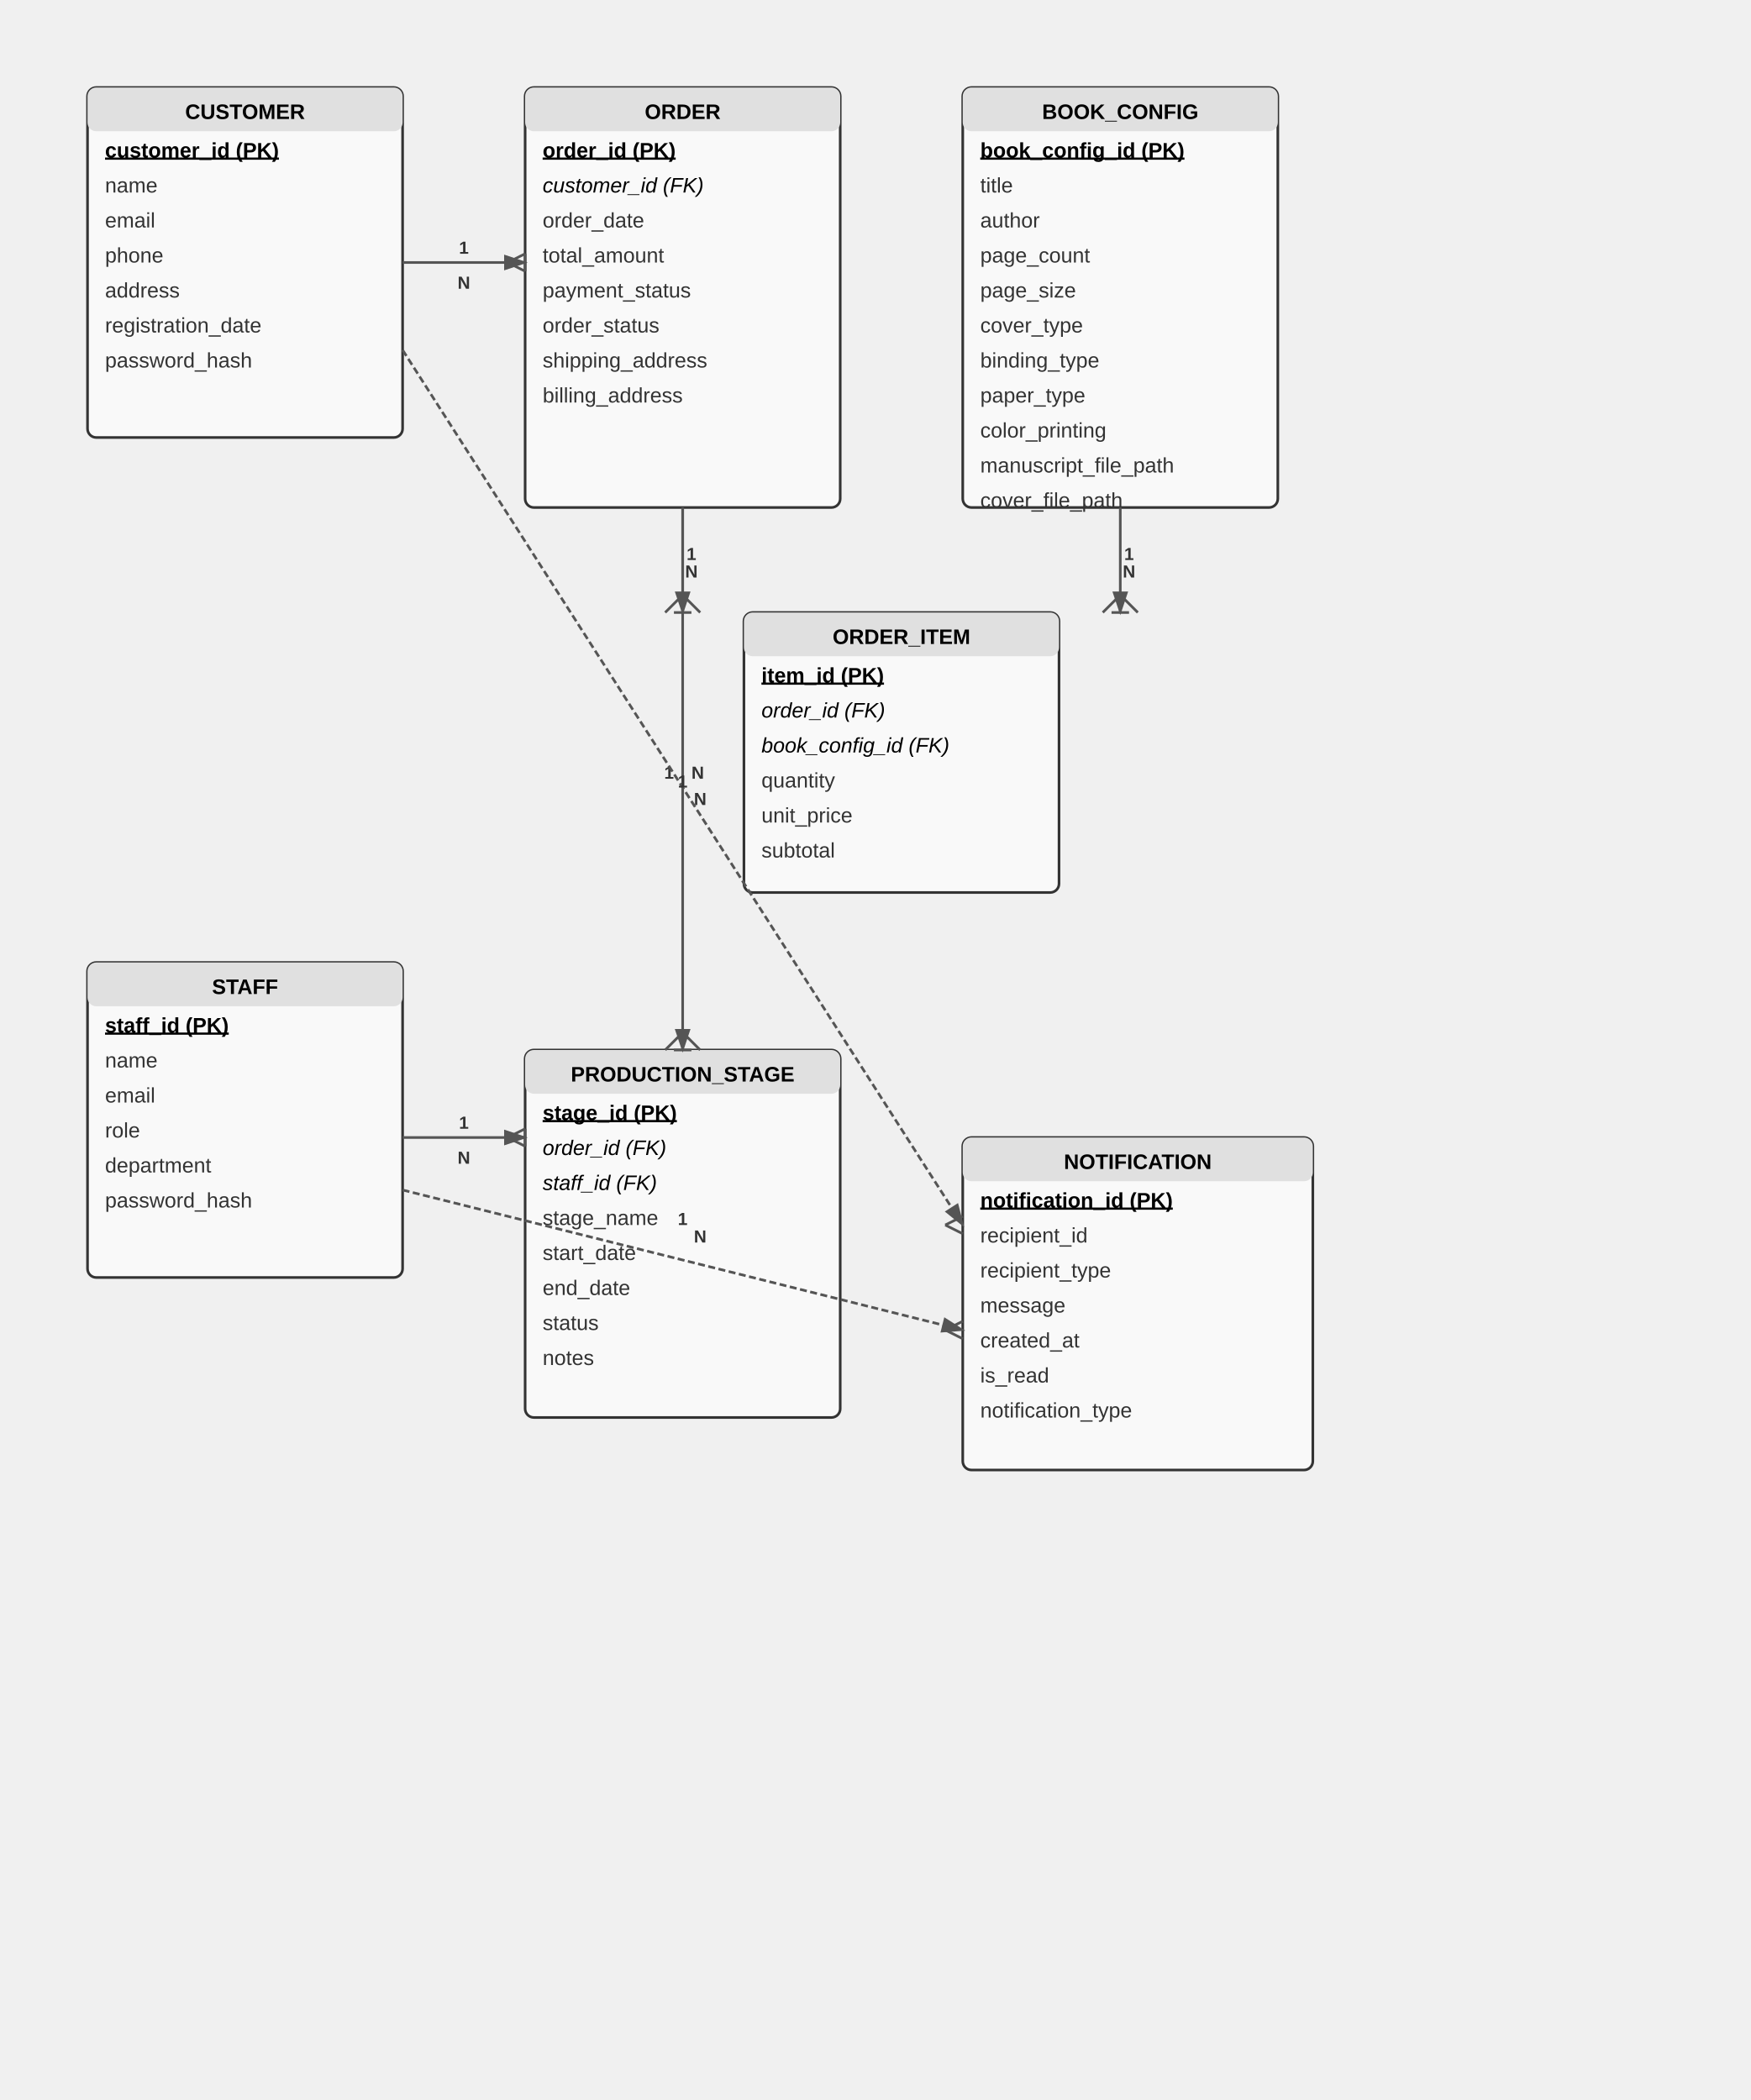
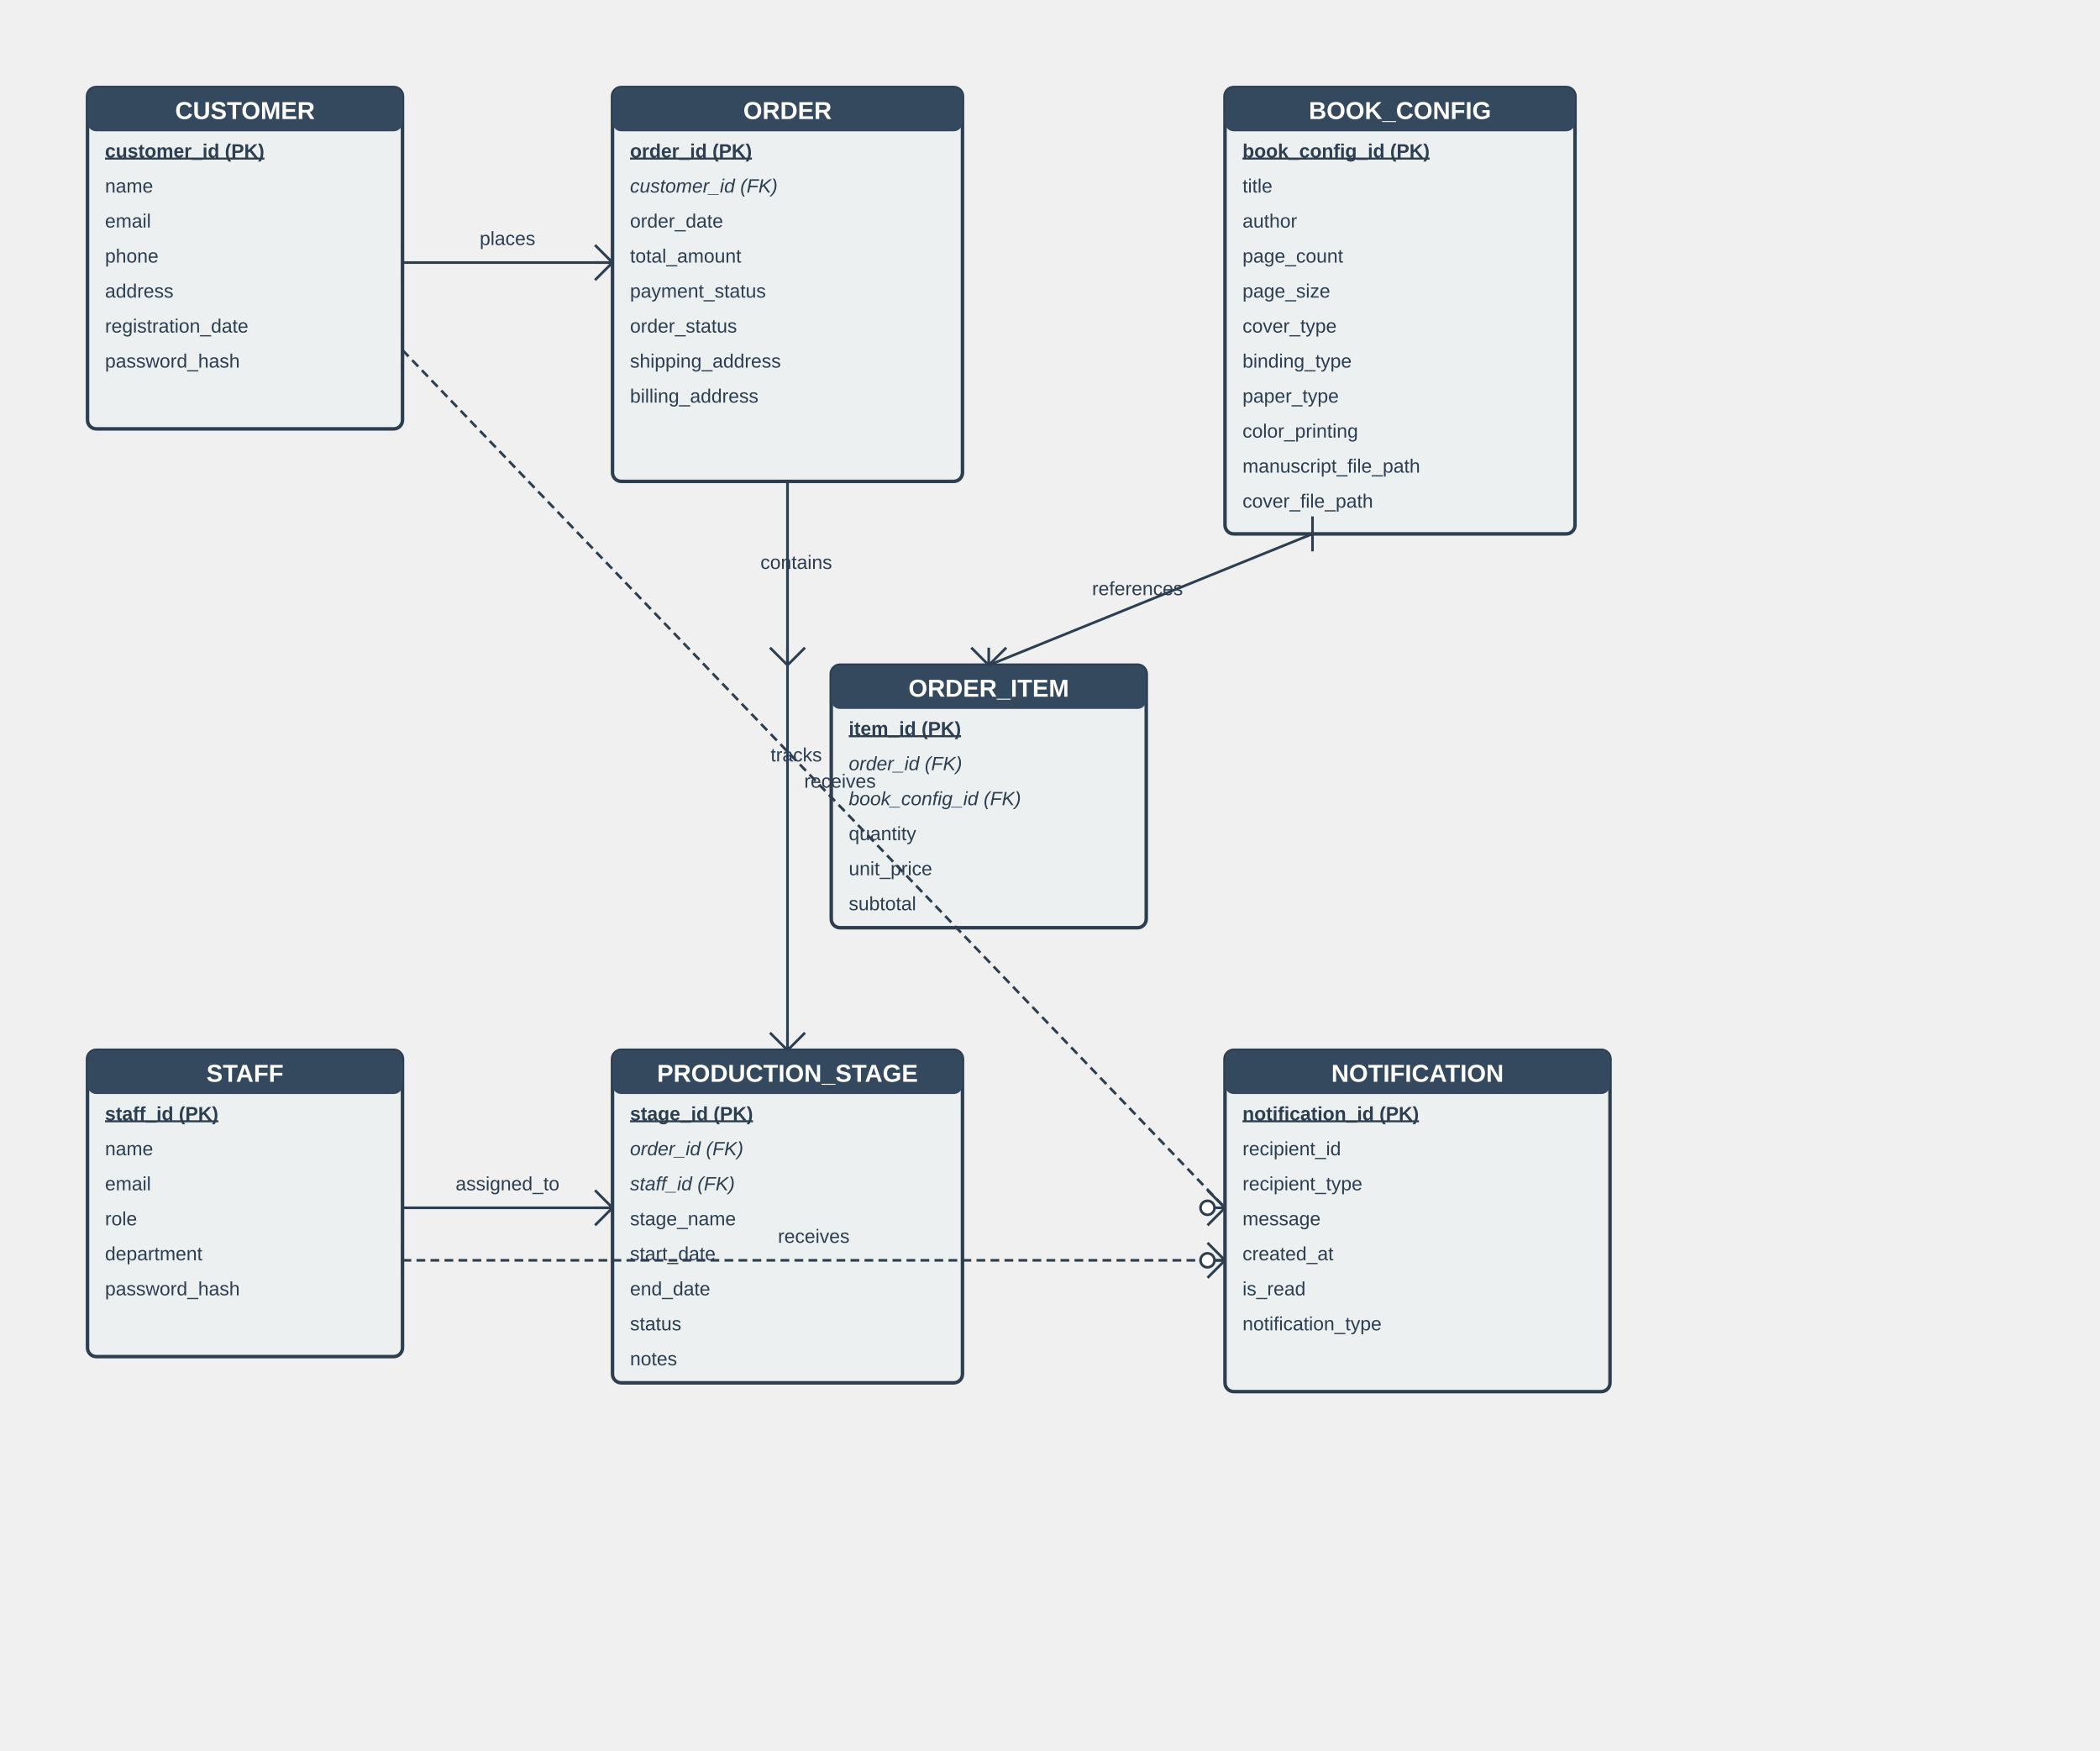
- <svg xmlns="http://www.w3.org/2000/svg" width="1000" height="1200" viewBox="0 0 1000 1200" font-family="Arial, sans-serif" font-size="12">
+ <svg xmlns="http://www.w3.org/2000/svg" width="1200" height="1000" viewBox="0 0 1200 1000" font-family="Arial, sans-serif" font-size="12">
  <style>
-         .entity {
-             stroke: #333;
-             stroke-width: 1.5;
-             fill: #f9f9f9;
+         .entity-box {
+             stroke: #2c3e50;
+             stroke-width: 2;
+             fill: #ecf0f1;
        }
-         .header {
-             fill: #e0e0e0;
+         .entity-header-bg {
+             fill: #34495e;
+         }
+         .entity-header-text {
+             fill: white;
            font-weight: bold;
+             font-size: 14px;
        }
-         .attribute {
-             fill: #333;
+         .attribute-text {
+             fill: #2c3e50;
+             font-size: 11px;
        }
-         .pk {
+         .pk-attribute {
            font-weight: bold;
            text-decoration: underline;
        }
-         .fk {
+         .fk-attribute {
            font-style: italic;
        }
        .relationship-line {
-             stroke: #555;
+             stroke: #2c3e50;
            stroke-width: 1.5;
            fill: none;
-             marker-end: url(#arrow);
+         }
+         /* Cardinality markers */
+         .one-marker {
+             stroke: #2c3e50;
+             stroke-width: 1.5;
+         }
+         .many-marker {
+             stroke: #2c3e50;
+             stroke-width: 1.5;
+             fill: none;
+         }
+         .optional-marker {
+             stroke: #2c3e50;
+             stroke-width: 1.5;
+             fill: none;
+         }
+         .diamond {
+             stroke: #2c3e50;
+             stroke-width: 1.5;
+             fill: #c2d9e4;
        }
        .relationship-label {
-             font-size: 10px;
-             fill: #666;
-         }
-         .cardinality {
-             font-size: 10px;
-             fill: #333;
-             font-weight: bold;
+             font-size: 11px;
+             fill: #2c3e50;
+             text-anchor: middle;
        }
        .dashed-line {
-             stroke-dasharray: 4 2;
+             stroke-dasharray: 5 3;
        }
    </style>
-   <defs>
-     <marker id="arrow" markerWidth="10" markerHeight="10" refX="8" refY="3" orient="auto" markerUnits="strokeWidth">
-       <path d="M0,0 L0,6 L9,3 z" fill="#555" />
-     </marker>
-     <marker id="crowfoot" markerWidth="12" markerHeight="10" refX="10" refY="5" orient="auto" markerUnits="strokeWidth">
-       <path d="M0,5 L10,0 M0,5 L10,10" stroke="#555" stroke-width="1.5" fill="none" />
-     </marker>
-     <marker id="one" markerWidth="4" markerHeight="10" refX="2" refY="5" orient="auto" markerUnits="strokeWidth">
-       <line x1="2" y1="0" x2="2" y2="10" stroke="#555" stroke-width="1.5" />
-     </marker>
-     <marker id="one-many" markerWidth="14" markerHeight="10" refX="12" refY="5" orient="auto" markerUnits="strokeWidth">
-       <path d="M0,5 L10,0 M0,5 L10,10" stroke="#555" stroke-width="1.5" fill="none" />
-       <line x1="0" y1="0" x2="0" y2="10" stroke="#555" stroke-width="1.5" />
-     </marker>
-     <marker id="many-one" markerWidth="14" markerHeight="10" refX="2" refY="5" orient="auto" markerUnits="strokeWidth">
-       <path d="M12,5 L2,0 M12,5 L2,10" stroke="#555" stroke-width="1.5" fill="none" />
-       <line x1="12" y1="0" x2="12" y2="10" stroke="#555" stroke-width="1.5" />
-     </marker>
-   </defs>
-   <rect x="50" y="50" width="180" height="200" rx="5" ry="5" class="entity" />
-   <rect x="50" y="50" width="180" height="25" rx="5" ry="5" class="header" />
-   <text x="140" y="68" text-anchor="middle" font-weight="bold">CUSTOMER</text>
-   <text x="60" y="90" class="pk">customer_id (PK)</text>
-   <text x="60" y="110" class="attribute">name</text>
-   <text x="60" y="130" class="attribute">email</text>
-   <text x="60" y="150" class="attribute">phone</text>
-   <text x="60" y="170" class="attribute">address</text>
-   <text x="60" y="190" class="attribute">registration_date</text>
-   <text x="60" y="210" class="attribute">password_hash</text>
-   <rect x="300" y="50" width="180" height="240" rx="5" ry="5" class="entity" />
-   <rect x="300" y="50" width="180" height="25" rx="5" ry="5" class="header" />
-   <text x="390" y="68" text-anchor="middle" font-weight="bold">ORDER</text>
-   <text x="310" y="90" class="pk">order_id (PK)</text>
-   <text x="310" y="110" class="fk">customer_id (FK)</text>
-   <text x="310" y="130" class="attribute">order_date</text>
-   <text x="310" y="150" class="attribute">total_amount</text>
-   <text x="310" y="170" class="attribute">payment_status</text>
-   <text x="310" y="190" class="attribute">order_status</text>
-   <text x="310" y="210" class="attribute">shipping_address</text>
-   <text x="310" y="230" class="attribute">billing_address</text>
-   <rect x="550" y="50" width="180" height="240" rx="5" ry="5" class="entity" />
-   <rect x="550" y="50" width="180" height="25" rx="5" ry="5" class="header" />
-   <text x="640" y="68" text-anchor="middle" font-weight="bold">BOOK_CONFIG</text>
-   <text x="560" y="90" class="pk">book_config_id (PK)</text>
-   <text x="560" y="110" class="attribute">title</text>
-   <text x="560" y="130" class="attribute">author</text>
-   <text x="560" y="150" class="attribute">page_count</text>
-   <text x="560" y="170" class="attribute">page_size</text>
-   <text x="560" y="190" class="attribute">cover_type</text>
-   <text x="560" y="210" class="attribute">binding_type</text>
-   <text x="560" y="230" class="attribute">paper_type</text>
-   <text x="560" y="250" class="attribute">color_printing</text>
-   <text x="560" y="270" class="attribute">manuscript_file_path</text>
-   <text x="560" y="290" class="attribute">cover_file_path</text>
-   <rect x="425" y="350" width="180" height="160" rx="5" ry="5" class="entity" />
-   <rect x="425" y="350" width="180" height="25" rx="5" ry="5" class="header" />
-   <text x="515" y="368" text-anchor="middle" font-weight="bold">ORDER_ITEM</text>
-   <text x="435" y="390" class="pk">item_id (PK)</text>
-   <text x="435" y="410" class="fk">order_id (FK)</text>
-   <text x="435" y="430" class="fk">book_config_id (FK)</text>
-   <text x="435" y="450" class="attribute">quantity</text>
-   <text x="435" y="470" class="attribute">unit_price</text>
-   <text x="435" y="490" class="attribute">subtotal</text>
-   <rect x="50" y="550" width="180" height="180" rx="5" ry="5" class="entity" />
-   <rect x="50" y="550" width="180" height="25" rx="5" ry="5" class="header" />
-   <text x="140" y="568" text-anchor="middle" font-weight="bold">STAFF</text>
-   <text x="60" y="590" class="pk">staff_id (PK)</text>
-   <text x="60" y="610" class="attribute">name</text>
-   <text x="60" y="630" class="attribute">email</text>
-   <text x="60" y="650" class="attribute">role</text>
-   <text x="60" y="670" class="attribute">department</text>
-   <text x="60" y="690" class="attribute">password_hash</text>
-   <rect x="300" y="600" width="180" height="210" rx="5" ry="5" class="entity" />
-   <rect x="300" y="600" width="180" height="25" rx="5" ry="5" class="header" />
-   <text x="390" y="618" text-anchor="middle" font-weight="bold">PRODUCTION_STAGE</text>
-   <text x="310" y="640" class="pk">stage_id (PK)</text>
-   <text x="310" y="660" class="fk">order_id (FK)</text>
-   <text x="310" y="680" class="fk">staff_id (FK)</text>
-   <text x="310" y="700" class="attribute">stage_name</text>
-   <text x="310" y="720" class="attribute">start_date</text>
-   <text x="310" y="740" class="attribute">end_date</text>
-   <text x="310" y="760" class="attribute">status</text>
-   <text x="310" y="780" class="attribute">notes</text>
-   <rect x="550" y="650" width="200" height="190" rx="5" ry="5" class="entity" />
-   <rect x="550" y="650" width="200" height="25" rx="5" ry="5" class="header" />
-   <text x="650" y="668" text-anchor="middle" font-weight="bold">NOTIFICATION</text>
-   <text x="560" y="690" class="pk">notification_id (PK)</text>
-   <text x="560" y="710" class="attribute">recipient_id</text>
-   <text x="560" y="730" class="attribute">recipient_type</text>
-   <text x="560" y="750" class="attribute">message</text>
-   <text x="560" y="770" class="attribute">created_at</text>
-   <text x="560" y="790" class="attribute">is_read</text>
-   <text x="560" y="810" class="attribute">notification_type</text>
-   <line x1="230" y1="150" x2="300" y2="150" class="relationship-line" />
-   <text x="265" y="145" text-anchor="middle" class="cardinality">1</text>
-   <line x1="300" y1="145" x2="300" y2="155" stroke="#555" stroke-width="1.5" />
-   <path d="M290,150 L300,145 M290,150 L300,155" stroke="#555" stroke-width="1.5" fill="none" />
-   <text x="265" y="165" text-anchor="middle" class="cardinality">N</text>
-   <line x1="390" y1="290" x2="390" y2="350" class="relationship-line" />
-   <text x="395" y="320" text-anchor="middle" class="cardinality">1</text>
-   <line x1="385" y1="350" x2="395" y2="350" stroke="#555" stroke-width="1.5" />
-   <path d="M390,340 L380,350 M390,340 L400,350" stroke="#555" stroke-width="1.5" fill="none" />
-   <text x="395" y="330" text-anchor="middle" class="cardinality">N</text>
-   <line x1="640" y1="290" x2="640" y2="350" class="relationship-line" />
-   <text x="645" y="320" text-anchor="middle" class="cardinality">1</text>
-   <line x1="635" y1="350" x2="645" y2="350" stroke="#555" stroke-width="1.5" />
-   <path d="M640,340 L630,350 M640,340 L650,350" stroke="#555" stroke-width="1.5" fill="none" />
-   <text x="645" y="330" text-anchor="middle" class="cardinality">N</text>
-   <line x1="390" y1="290" x2="390" y2="600" class="relationship-line" />
-   <text x="385" y="445" text-anchor="end" class="cardinality">1</text>
-   <text x="395" y="445" text-anchor="start" class="cardinality">N</text>
-   <line x1="385" y1="600" x2="395" y2="600" stroke="#555" stroke-width="1.5" />
-   <path d="M390,590 L380,600 M390,590 L400,600" stroke="#555" stroke-width="1.5" fill="none" />
-   <line x1="230" y1="650" x2="300" y2="650" class="relationship-line" />
-   <text x="265" y="645" text-anchor="middle" class="cardinality">1</text>
-   <line x1="300" y1="645" x2="300" y2="655" stroke="#555" stroke-width="1.5" />
-   <path d="M290,650 L300,645 M290,650 L300,655" stroke="#555" stroke-width="1.5" fill="none" />
-   <text x="265" y="665" text-anchor="middle" class="cardinality">N</text>
-   <line x1="230" y1="200" x2="550" y2="700" class="relationship-line dashed-line" />
-   <text x="390" y="450" text-anchor="middle" class="cardinality">1</text>
-   <path d="M540,700 L550,695 M540,700 L550,705" stroke="#555" stroke-width="1.5" fill="none" />
-   <text x="400" y="460" text-anchor="middle" class="cardinality">N</text>
-   <line x1="230" y1="680" x2="550" y2="760" class="relationship-line dashed-line" />
-   <text x="390" y="700" text-anchor="middle" class="cardinality">1</text>
-   <path d="M540,760 L550,755 M540,760 L550,765" stroke="#555" stroke-width="1.5" fill="none" />
-   <text x="400" y="710" text-anchor="middle" class="cardinality">N</text>
+   <g id="customer_entity">
+     <rect x="50" y="50" width="180" height="195" rx="5" ry="5" class="entity-box" />
+     <rect x="50" y="50" width="180" height="25" rx="5" ry="5" class="entity-header-bg" />
+     <text x="140" y="68" text-anchor="middle" class="entity-header-text">CUSTOMER</text>
+     <text x="60" y="90" class="attribute-text pk-attribute">customer_id (PK)</text>
+     <text x="60" y="110" class="attribute-text">name</text>
+     <text x="60" y="130" class="attribute-text">email</text>
+     <text x="60" y="150" class="attribute-text">phone</text>
+     <text x="60" y="170" class="attribute-text">address</text>
+     <text x="60" y="190" class="attribute-text">registration_date</text>
+     <text x="60" y="210" class="attribute-text">password_hash</text>
+   </g>
+   <g id="order_entity">
+     <rect x="350" y="50" width="200" height="225" rx="5" ry="5" class="entity-box" />
+     <rect x="350" y="50" width="200" height="25" rx="5" ry="5" class="entity-header-bg" />
+     <text x="450" y="68" text-anchor="middle" class="entity-header-text">ORDER</text>
+     <text x="360" y="90" class="attribute-text pk-attribute">order_id (PK)</text>
+     <text x="360" y="110" class="attribute-text fk-attribute">customer_id (FK)</text>
+     <text x="360" y="130" class="attribute-text">order_date</text>
+     <text x="360" y="150" class="attribute-text">total_amount</text>
+     <text x="360" y="170" class="attribute-text">payment_status</text>
+     <text x="360" y="190" class="attribute-text">order_status</text>
+     <text x="360" y="210" class="attribute-text">shipping_address</text>
+     <text x="360" y="230" class="attribute-text">billing_address</text>
+   </g>
+   <g id="book_config_entity">
+     <rect x="700" y="50" width="200" height="255" rx="5" ry="5" class="entity-box" />
+     <rect x="700" y="50" width="200" height="25" rx="5" ry="5" class="entity-header-bg" />
+     <text x="800" y="68" text-anchor="middle" class="entity-header-text">BOOK_CONFIG</text>
+     <text x="710" y="90" class="attribute-text pk-attribute">book_config_id (PK)</text>
+     <text x="710" y="110" class="attribute-text">title</text>
+     <text x="710" y="130" class="attribute-text">author</text>
+     <text x="710" y="150" class="attribute-text">page_count</text>
+     <text x="710" y="170" class="attribute-text">page_size</text>
+     <text x="710" y="190" class="attribute-text">cover_type</text>
+     <text x="710" y="210" class="attribute-text">binding_type</text>
+     <text x="710" y="230" class="attribute-text">paper_type</text>
+     <text x="710" y="250" class="attribute-text">color_printing</text>
+     <text x="710" y="270" class="attribute-text">manuscript_file_path</text>
+     <text x="710" y="290" class="attribute-text">cover_file_path</text>
+   </g>
+   <g id="order_item_entity">
+     <rect x="475" y="380" width="180" height="150" rx="5" ry="5" class="entity-box" />
+     <rect x="475" y="380" width="180" height="25" rx="5" ry="5" class="entity-header-bg" />
+     <text x="565" y="398" text-anchor="middle" class="entity-header-text">ORDER_ITEM</text>
+     <text x="485" y="420" class="attribute-text pk-attribute">item_id (PK)</text>
+     <text x="485" y="440" class="attribute-text fk-attribute">order_id (FK)</text>
+     <text x="485" y="460" class="attribute-text fk-attribute">book_config_id (FK)</text>
+     <text x="485" y="480" class="attribute-text">quantity</text>
+     <text x="485" y="500" class="attribute-text">unit_price</text>
+     <text x="485" y="520" class="attribute-text">subtotal</text>
+   </g>
+   <g id="staff_entity">
+     <rect x="50" y="600" width="180" height="175" rx="5" ry="5" class="entity-box" />
+     <rect x="50" y="600" width="180" height="25" rx="5" ry="5" class="entity-header-bg" />
+     <text x="140" y="618" text-anchor="middle" class="entity-header-text">STAFF</text>
+     <text x="60" y="640" class="attribute-text pk-attribute">staff_id (PK)</text>
+     <text x="60" y="660" class="attribute-text">name</text>
+     <text x="60" y="680" class="attribute-text">email</text>
+     <text x="60" y="700" class="attribute-text">role</text>
+     <text x="60" y="720" class="attribute-text">department</text>
+     <text x="60" y="740" class="attribute-text">password_hash</text>
+   </g>
+   <g id="production_stage_entity">
+     <rect x="350" y="600" width="200" height="190" rx="5" ry="5" class="entity-box" />
+     <rect x="350" y="600" width="200" height="25" rx="5" ry="5" class="entity-header-bg" />
+     <text x="450" y="618" text-anchor="middle" class="entity-header-text">PRODUCTION_STAGE</text>
+     <text x="360" y="640" class="attribute-text pk-attribute">stage_id (PK)</text>
+     <text x="360" y="660" class="attribute-text fk-attribute">order_id (FK)</text>
+     <text x="360" y="680" class="attribute-text fk-attribute">staff_id (FK)</text>
+     <text x="360" y="700" class="attribute-text">stage_name</text>
+     <text x="360" y="720" class="attribute-text">start_date</text>
+     <text x="360" y="740" class="attribute-text">end_date</text>
+     <text x="360" y="760" class="attribute-text">status</text>
+     <text x="360" y="780" class="attribute-text">notes</text>
+   </g>
+   <g id="notification_entity">
+     <rect x="700" y="600" width="220" height="195" rx="5" ry="5" class="entity-box" />
+     <rect x="700" y="600" width="220" height="25" rx="5" ry="5" class="entity-header-bg" />
+     <text x="810" y="618" text-anchor="middle" class="entity-header-text">NOTIFICATION</text>
+     <text x="710" y="640" class="attribute-text pk-attribute">notification_id (PK)</text>
+     <text x="710" y="660" class="attribute-text">recipient_id</text>
+     <text x="710" y="680" class="attribute-text">recipient_type</text>
+     <text x="710" y="700" class="attribute-text">message</text>
+     <text x="710" y="720" class="attribute-text">created_at</text>
+     <text x="710" y="740" class="attribute-text">is_read</text>
+     <text x="710" y="760" class="attribute-text">notification_type</text>
+   </g>
+   <g id="rel_customer_order">
+     <line x1="230" y1="150" x2="350" y2="150" class="relationship-line" />
+     <line x1="230" y1="140" x2="230" y2="160" class="one-marker" />
+     <path d="M340,140 L350,150 M340,160 L350,150 M340,150 L350,150" class="many-marker" />
+     <text x="290" y="140" class="relationship-label">places</text>
+   </g>
+   <g id="rel_order_order_item">
+     <line x1="450" y1="275" x2="450" y2="380" class="relationship-line" />
+     <line x1="440" y1="275" x2="460" y2="275" class="one-marker" />
+     <path d="M440,370 L450,380 M460,370 L450,380 M450,370 L450,380" class="many-marker" />
+     <text x="455" y="325" class="relationship-label">contains</text>
+   </g>
+   <g id="rel_bookconfig_orderitem">
+     <line x1="750" y1="305" x2="565" y2="380" class="relationship-line" />
+     <line x1="750" y1="295" x2="750" y2="315" class="one-marker" />
+     <path d="M575,370 L565,380 M555,370 L565,380 M565,370 L565,380" class="many-marker" />
+     <text x="650" y="340" class="relationship-label">references</text>
+   </g>
+   <g id="rel_order_prodstage">
+     <line x1="450" y1="275" x2="450" y2="600" class="relationship-line" />
+     <line x1="440" y1="275" x2="460" y2="275" class="one-marker" />
+     <path d="M440,590 L450,600 M460,590 L450,600 M450,590 L450,600" class="many-marker" />
+     <text x="455" y="435" class="relationship-label">tracks</text>
+   </g>
+   <g id="rel_staff_prodstage">
+     <line x1="230" y1="690" x2="350" y2="690" class="relationship-line" />
+     <line x1="230" y1="680" x2="230" y2="700" class="one-marker" />
+     <path d="M340,680 L350,690 M340,700 L350,690 M340,690 L350,690" class="many-marker" />
+     <text x="290" y="680" class="relationship-label">assigned_to</text>
+   </g>
+   <g id="rel_customer_notification">
+     <line x1="230" y1="200" x2="700" y2="690" class="relationship-line dashed-line" />
+     <line x1="230" y1="190" x2="230" y2="210" class="one-marker" />
+     <path d="M690,680 L700,690 M690,700 L700,690 M690,690 L700,690" class="many-marker" />
+     <circle cx="690" cy="690" r="4" fill="white" stroke="#2c3e50" stroke-width="1.5" />
+     <text x="480" y="450" class="relationship-label">receives</text>
+   </g>
+   <g id="rel_staff_notification">
+     <line x1="230" y1="720" x2="700" y2="720" class="relationship-line dashed-line" />
+     <line x1="230" y1="710" x2="230" y2="730" class="one-marker" />
+     <path d="M690,710 L700,720 M690,730 L700,720 M690,720 L700,720" class="many-marker" />
+     <circle cx="690" cy="720" r="4" fill="white" stroke="#2c3e50" stroke-width="1.5" />
+     <text x="465" y="710" class="relationship-label">receives</text>
+   </g>
</svg>
